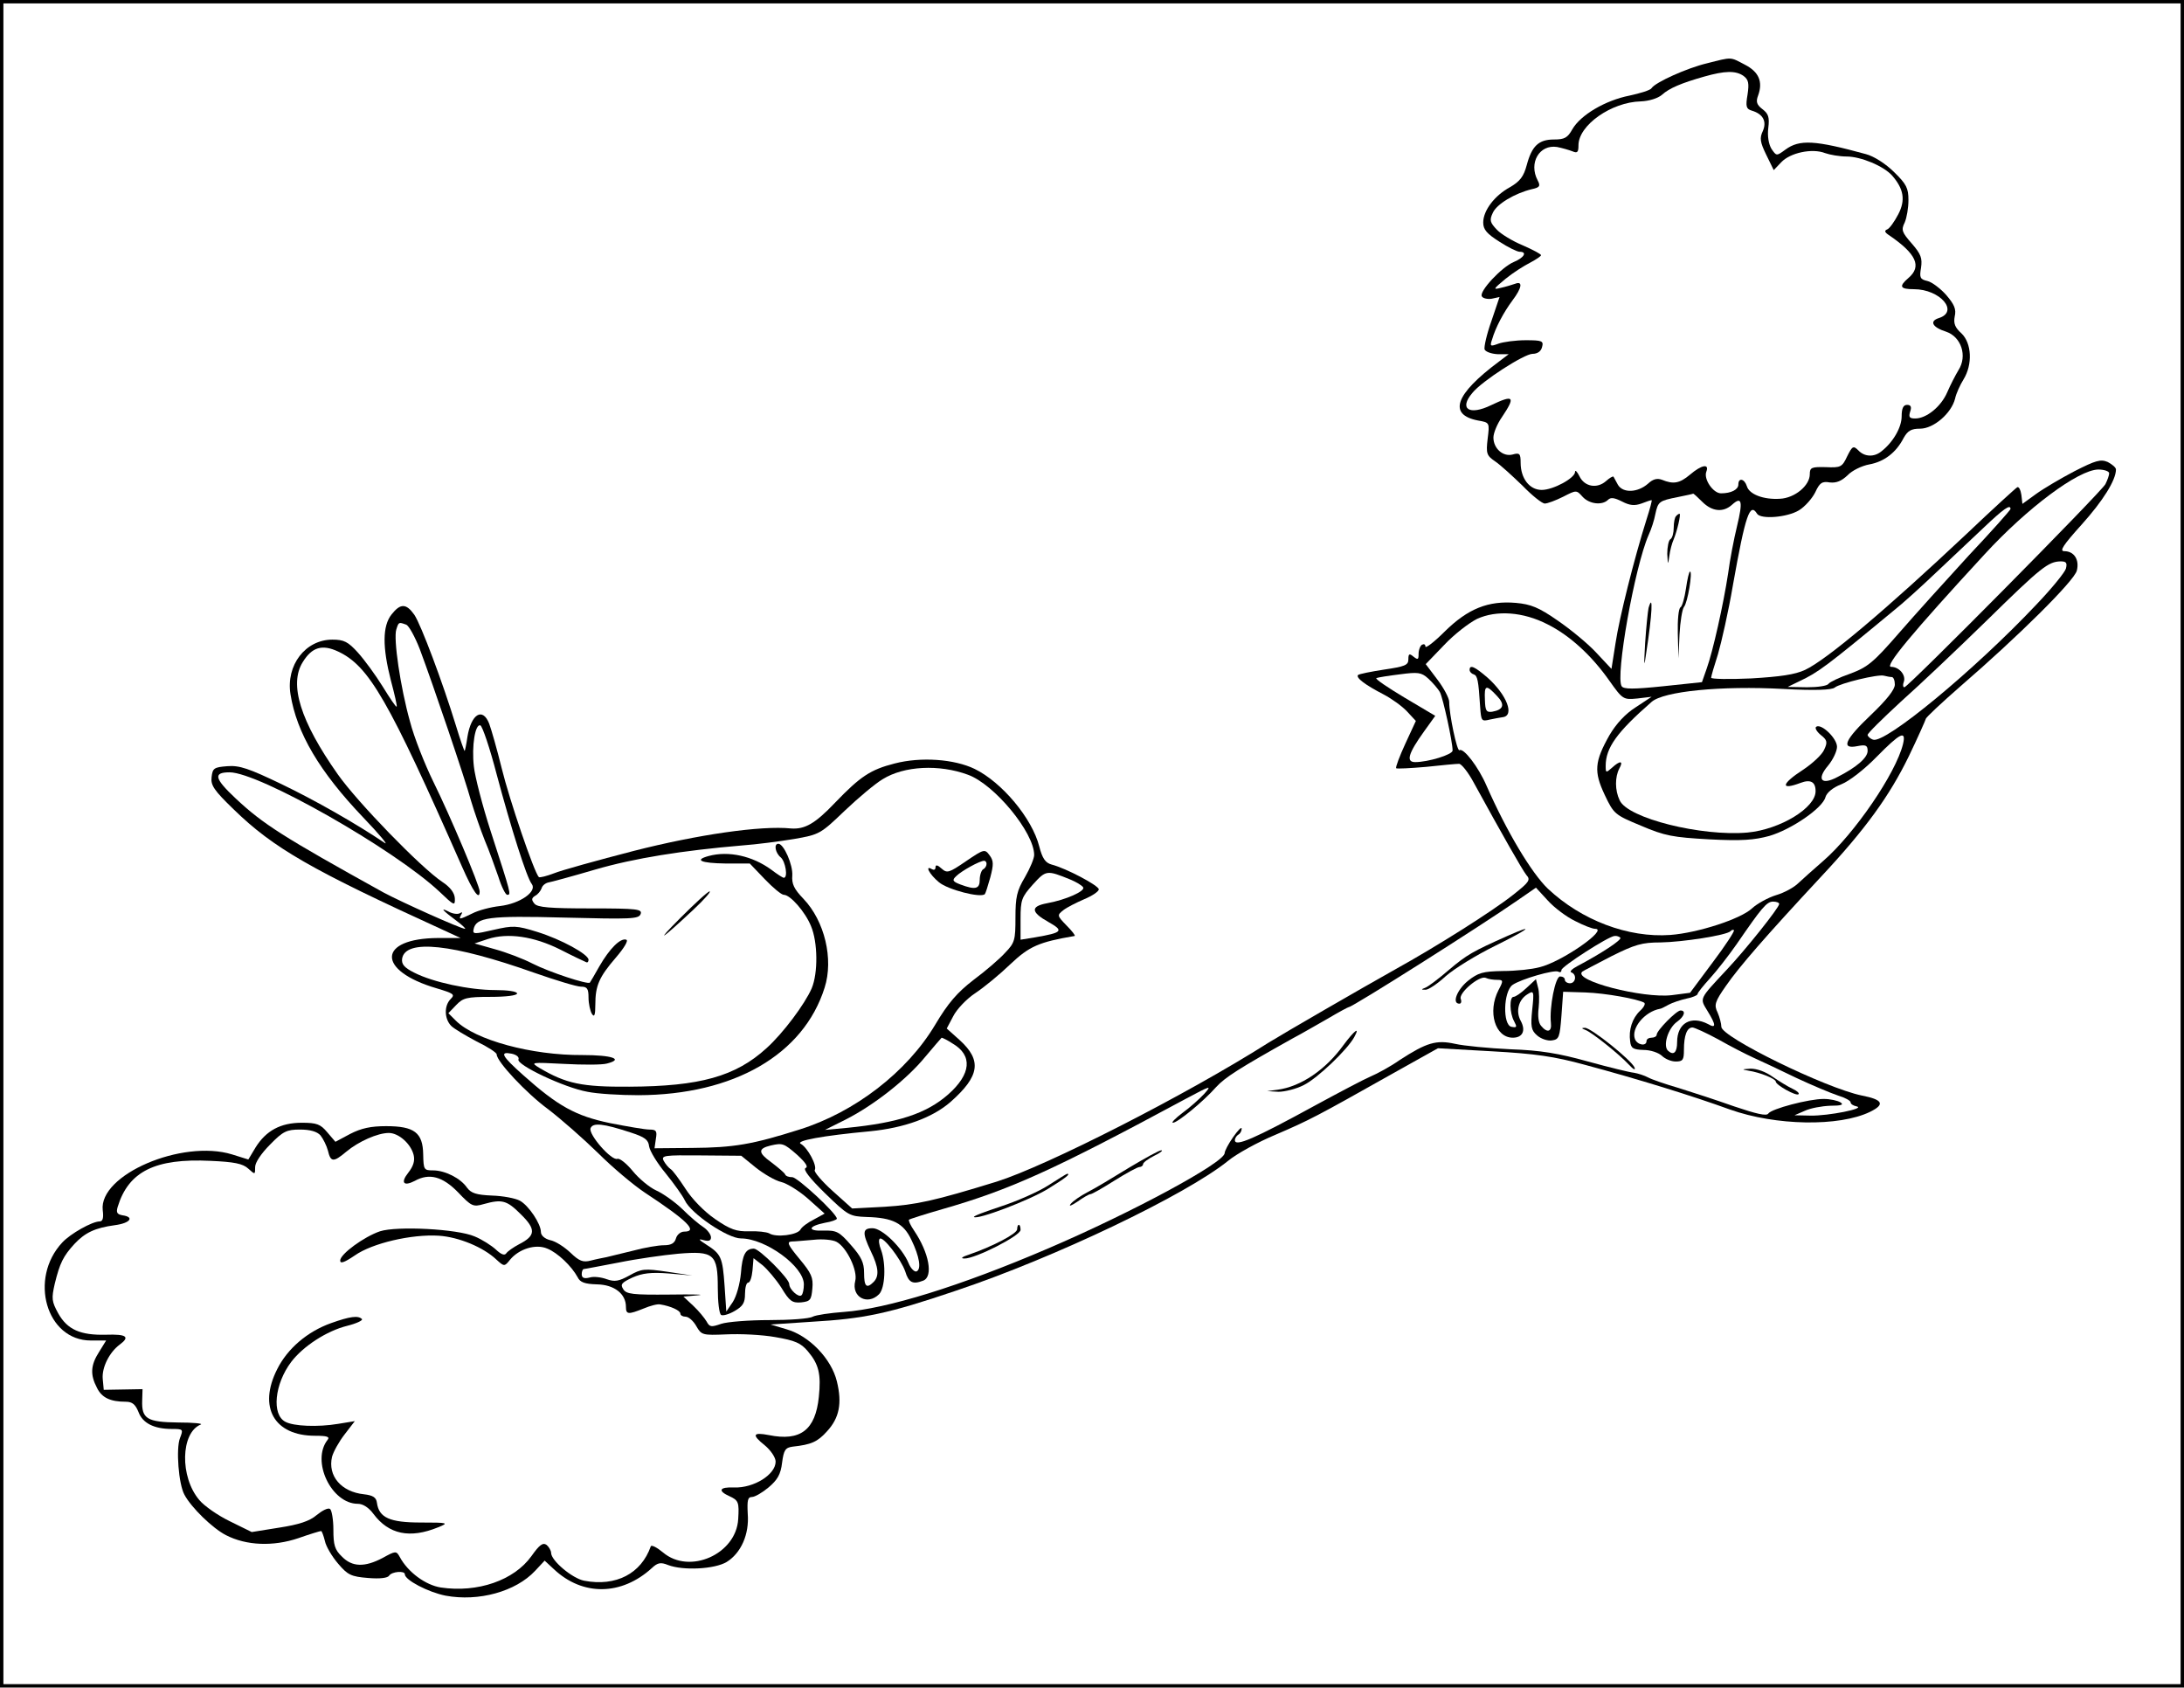
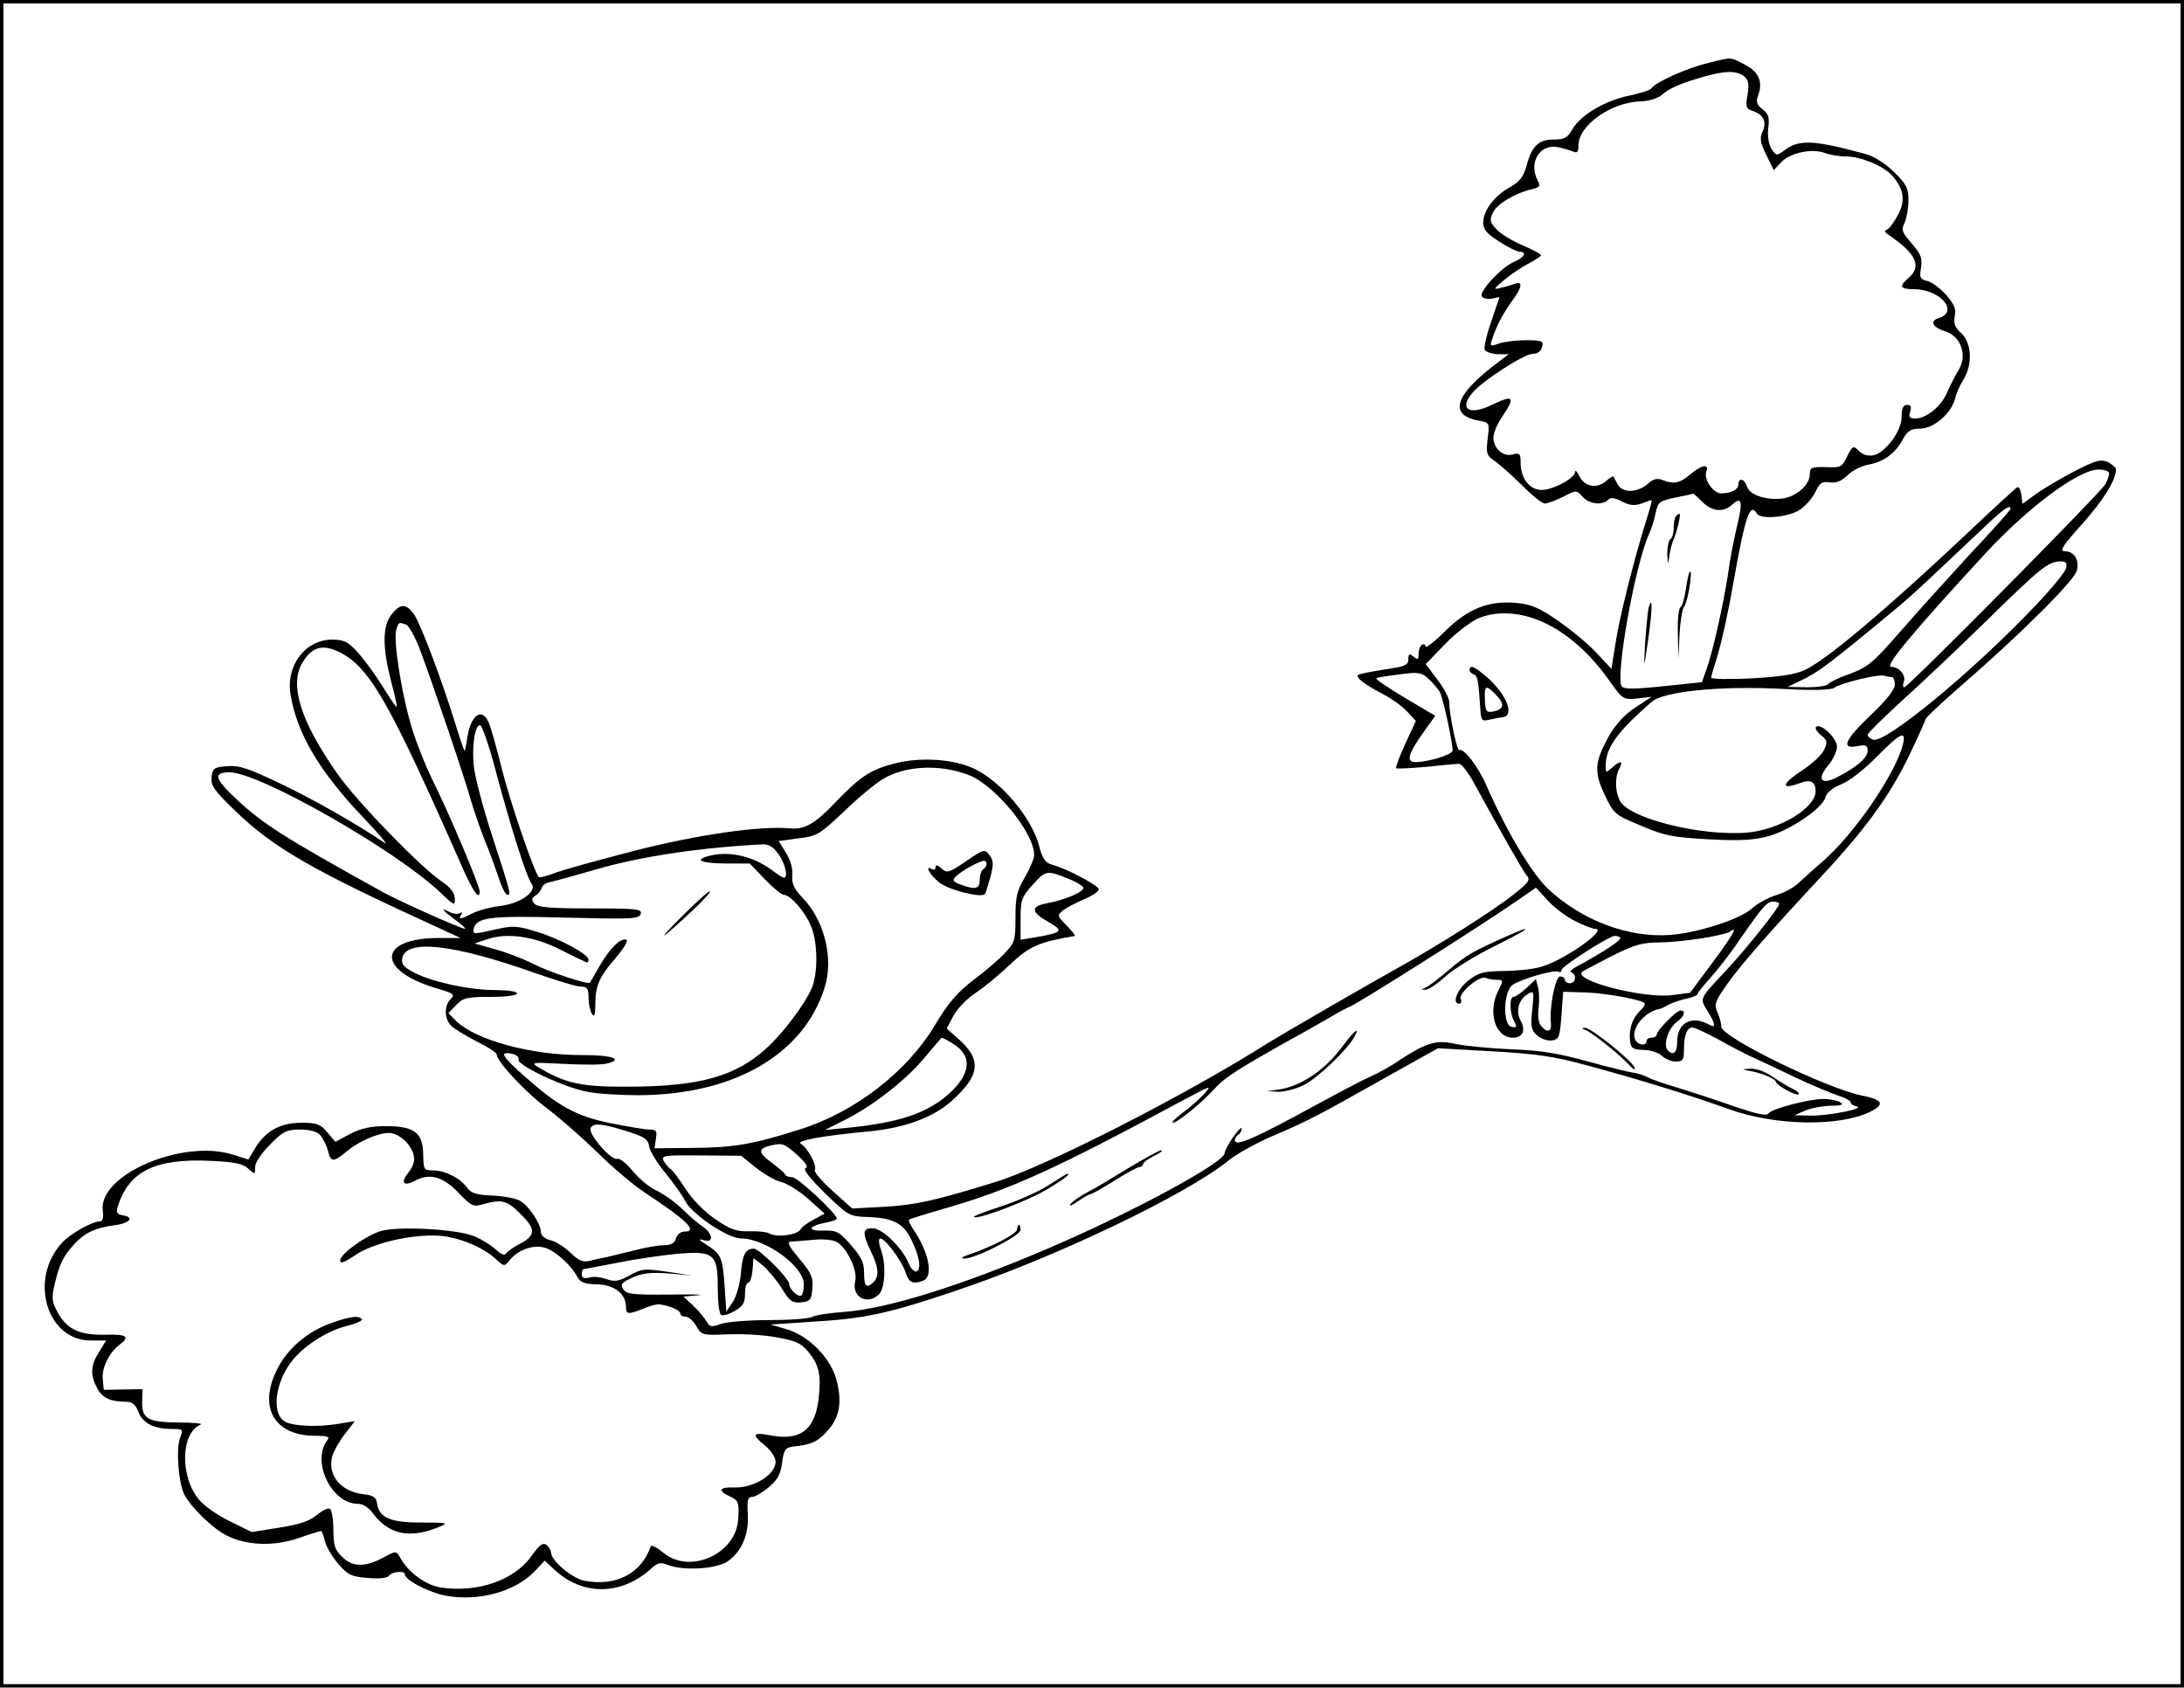
<svg xmlns="http://www.w3.org/2000/svg" version="1.0" width="642pt" height="496pt" viewBox="0 0 642 496" preserveAspectRatio="xMidYMid meet">
  <g transform="translate(0,496) scale(0.1,-0.1)" fill="#000000" stroke="none">
    <path fill="#000000" stroke="none" d="M0 2480 l0 -2480 3210 0 3210 0 0 2480 0 2480 -3210 0 -3210 0 0 -2480z" />
    <path fill="#ffffff" stroke="none" d="M6410 2480 l0 -2470 -3200 0 -3200 0 0 2470 0 2470 3200 0 3200 0 0 -2470z" />
    <path fill="#000000" stroke="none" d="M5018 4774 c-59 -14 -152 -56 -163 -73 -3 -6 -33 -15 -65 -22 -71 -14 -144 -57 -168 -99 -14 -25 -23 -30 -54 -30 -45 0 -65 -19 -80 -75 -9 -34 -20 -48 -49 -65 -46 -25 -79 -69 -79 -104 0 -21 11 -33 47 -56 26 -17 53 -30 60 -30 23 0 14 -17 -17 -30 -36 -15 -103 -87 -94 -101 3 -6 17 -9 29 -7 l23 5 -24 -71 c-14 -39 -22 -76 -20 -83 3 -7 20 -13 38 -14 l33 0 -29 -22 c-129 -96 -150 -156 -61 -173 34 -6 34 -6 28 -54 -5 -43 -3 -49 22 -66 15 -10 51 -43 80 -71 28 -29 58 -53 66 -53 8 0 32 9 54 20 39 20 39 20 57 0 20 -22 58 -26 75 -9 8 8 19 6 41 -5 23 -12 37 -13 57 -6 15 6 28 10 30 10 2 0 -5 -26 -15 -57 -36 -114 -80 -289 -91 -363 l-12 -76 -45 48 c-24 26 -75 68 -113 94 -56 39 -79 48 -123 52 -81 7 -141 -17 -209 -84 -31 -31 -57 -51 -57 -44 0 6 -4 8 -10 5 -5 -3 -10 -15 -10 -27 0 -17 -2 -18 -15 -8 -12 10 -15 9 -15 -8 0 -17 -10 -21 -71 -30 -39 -6 -74 -13 -77 -16 -7 -8 21 -29 75 -57 23 -12 54 -34 69 -50 l26 -28 -31 -67 c-17 -37 -29 -69 -27 -72 3 -2 42 0 88 4 46 5 89 9 97 9 7 0 27 -25 43 -55 85 -155 143 -257 155 -272 13 -14 8 -21 -39 -58 -59 -47 -225 -152 -348 -220 -100 -56 -323 -185 -370 -214 -246 -156 -654 -363 -800 -409 -185 -57 -236 -68 -330 -74 l-95 -5 -58 52 c-31 28 -55 56 -52 61 8 12 -21 66 -41 77 -17 9 64 24 204 37 101 10 183 40 236 86 86 76 93 122 27 182 l-38 34 19 36 c10 20 39 51 65 68 27 18 73 56 103 85 56 53 84 65 189 83 3 1 -8 15 -24 31 -28 29 -28 30 -9 45 10 8 38 22 61 32 24 10 43 23 43 29 0 11 -96 62 -139 73 -18 5 -27 18 -36 53 -21 83 -110 189 -190 228 -60 29 -158 36 -235 16 -71 -18 -101 -38 -175 -115 -59 -62 -89 -79 -130 -76 -88 9 -274 -18 -462 -66 -108 -28 -213 -57 -235 -66 -21 -8 -41 -13 -44 -11 -14 14 -87 229 -109 319 -14 57 -31 116 -37 132 -19 49 -53 29 -64 -39 -3 -21 -7 -40 -8 -41 -1 -2 -13 32 -26 75 -39 127 -102 295 -122 325 -24 34 -41 34 -67 1 -27 -34 -27 -96 -2 -194 11 -41 19 -76 17 -77 -2 -2 -20 25 -41 59 -21 34 -54 79 -73 100 -29 32 -41 38 -75 38 -79 0 -137 -75 -123 -161 18 -113 85 -227 214 -362 48 -50 76 -84 62 -74 -83 56 -204 125 -304 173 -94 45 -122 55 -158 52 -39 -3 -43 -6 -46 -32 -3 -24 7 -39 65 -95 117 -114 229 -178 617 -355 l50 -23 -66 0 c-179 -1 -182 -96 -4 -148 50 -15 54 -18 41 -31 -20 -20 -19 -58 1 -79 9 -9 43 -29 75 -46 33 -16 59 -33 59 -38 0 -21 87 -114 151 -161 38 -29 104 -87 147 -129 42 -42 104 -94 137 -116 126 -83 158 -115 116 -115 -10 0 -21 -9 -24 -20 -4 -14 -14 -20 -35 -20 -17 0 -58 -7 -91 -16 -34 -8 -69 -17 -78 -19 -10 -2 -31 -6 -46 -10 -23 -6 -34 -2 -60 23 -18 17 -44 34 -60 37 -16 4 -27 14 -27 24 0 24 -36 78 -62 92 -13 7 -49 14 -82 15 -46 2 -61 7 -73 23 -19 28 -65 51 -100 51 -27 0 -28 2 -29 47 -1 64 -26 83 -109 83 -45 0 -73 -6 -106 -23 l-43 -23 -24 28 c-20 24 -31 28 -75 28 -62 0 -105 -23 -136 -73 l-21 -35 -48 15 c-147 45 -392 -60 -380 -164 3 -23 0 -33 -9 -33 -22 0 -86 -36 -110 -62 -99 -106 -47 -288 84 -288 l45 0 -21 -34 c-25 -39 -26 -67 -6 -105 14 -29 39 -41 85 -41 19 0 28 -8 37 -30 12 -33 46 -50 98 -50 34 0 34 -1 24 -27 -12 -31 -4 -135 13 -166 20 -38 83 -99 122 -119 60 -31 139 -34 213 -9 34 12 64 21 67 21 2 0 7 -13 11 -29 3 -16 21 -46 39 -67 28 -33 38 -38 88 -42 35 -3 58 0 62 7 8 12 46 15 46 4 0 -17 69 -53 120 -63 97 -18 206 12 263 73 l28 30 27 -25 c85 -80 199 -78 288 3 17 16 26 18 48 9 45 -17 137 -12 172 9 42 26 67 81 62 142 -2 39 0 49 12 49 9 0 31 13 49 28 26 22 36 38 40 73 5 38 10 44 31 47 55 6 73 14 101 45 36 39 45 82 29 147 -16 66 -81 134 -148 153 l-47 14 120 8 c156 9 226 24 424 91 293 98 677 282 801 382 24 20 87 55 140 77 100 43 119 53 341 178 l136 76 159 -9 c127 -7 183 -15 274 -40 153 -41 315 -91 425 -131 135 -48 321 -51 412 -7 45 22 38 36 -24 48 -107 22 -413 172 -413 202 0 9 -5 28 -11 42 -11 22 -8 32 25 79 38 55 117 146 279 320 130 139 201 237 258 354 27 56 49 106 50 110 0 4 46 47 102 96 168 145 335 310 342 340 8 32 -8 57 -37 57 -15 0 -3 18 51 78 63 70 101 131 101 162 0 6 -11 15 -24 22 -21 9 -35 5 -98 -27 -40 -21 -91 -51 -113 -67 l-40 -29 -3 26 c-2 14 -7 25 -12 23 -4 -2 -72 -64 -151 -139 -234 -220 -409 -368 -473 -398 -30 -14 -74 -20 -158 -25 -65 -3 -118 -2 -118 2 0 4 9 35 20 69 10 34 31 126 44 203 37 208 50 244 71 210 11 -17 88 -11 123 10 18 11 39 35 48 53 13 28 20 33 43 29 19 -2 34 4 52 21 13 14 42 28 64 32 44 8 79 35 101 78 12 21 22 27 48 27 40 0 92 45 103 88 3 15 15 41 25 57 27 44 24 106 -6 135 -19 17 -24 29 -20 50 5 21 -1 35 -25 63 -17 19 -42 38 -55 41 -22 5 -24 10 -19 39 4 28 0 40 -27 71 -29 33 -32 40 -21 62 6 14 11 43 11 66 0 35 -6 47 -42 82 -25 25 -60 47 -83 53 -150 41 -195 44 -237 13 -26 -19 -26 -19 -41 3 -8 14 -12 37 -9 61 4 32 0 42 -17 55 -17 13 -20 22 -13 40 15 41 2 70 -39 91 -44 23 -36 23 -111 4z" />
    <path fill="#ffffff" stroke="none" d="M5125 4737 c15 -11 17 -22 12 -55 -6 -35 -4 -42 12 -47 34 -10 45 -32 33 -60 -10 -21 -8 -33 10 -70 l22 -45 22 23 c26 28 91 42 129 27 14 -5 43 -10 63 -10 42 0 109 -28 134 -56 34 -39 40 -72 18 -114 -11 -21 -25 -41 -32 -44 -10 -4 -8 -9 6 -18 79 -54 96 -91 56 -125 -29 -25 -25 -33 16 -33 77 0 134 -66 73 -85 -28 -9 -19 -27 22 -40 44 -15 63 -71 36 -113 -9 -15 -24 -44 -33 -65 -18 -42 -61 -77 -94 -77 -17 0 -20 4 -15 20 5 14 2 20 -9 20 -11 0 -16 -10 -16 -34 0 -32 -25 -76 -60 -103 -21 -17 -49 -16 -67 3 -15 15 -18 13 -33 -17 -15 -32 -19 -34 -63 -32 -42 1 -47 -1 -47 -21 0 -33 -44 -70 -88 -72 -48 -3 -90 13 -97 37 -7 22 -25 26 -25 5 0 -15 -21 -26 -51 -26 -23 0 -52 42 -43 64 9 24 -14 20 -48 -9 -31 -26 -49 -29 -83 -15 -14 5 -26 2 -41 -12 -30 -26 -73 -28 -88 -3 -6 11 -12 22 -13 24 -2 2 -12 -4 -22 -13 -26 -23 -63 -17 -78 14 -7 14 -13 20 -13 13 0 -18 -64 -53 -98 -53 -36 0 -62 34 -62 80 0 27 -3 30 -24 24 -28 -7 -56 18 -56 50 0 13 11 40 25 60 41 61 35 67 -32 35 -64 -31 -95 -11 -55 36 28 35 153 115 177 115 14 0 25 7 28 20 5 18 0 20 -48 20 -30 0 -66 -5 -80 -10 -24 -9 -26 -8 -19 12 10 35 34 80 60 115 28 37 31 58 8 49 -9 -3 -28 -9 -42 -12 -24 -6 -23 -4 13 26 22 18 55 39 73 48 17 9 32 19 32 22 0 3 -24 16 -54 29 -29 12 -64 33 -76 46 -20 21 -22 28 -12 49 11 26 65 58 115 70 23 5 26 9 17 26 -27 51 5 106 57 98 15 -3 36 -9 46 -13 14 -6 17 -2 17 18 0 59 97 127 183 129 25 1 50 9 62 19 22 20 58 35 125 54 60 17 92 18 115 2z" />
    <path fill="#ffffff" stroke="none" d="M6200 3569 c0 -6 -5 -20 -11 -32 -13 -24 -580 -597 -591 -597 -4 0 -5 7 -2 15 8 20 -13 45 -37 45 -21 0 62 100 275 331 125 136 275 248 334 249 17 0 32 -5 32 -11z" />
    <path fill="#ffffff" stroke="none" d="M5004 3485 c29 -29 62 -32 88 -8 28 25 32 10 14 -64 -9 -37 -21 -99 -26 -138 -14 -92 -45 -230 -63 -280 l-14 -40 -114 -12 c-87 -9 -116 -9 -122 0 -19 28 38 350 79 444 8 17 17 45 20 62 8 37 11 39 66 50 24 5 44 9 45 10 1 1 13 -10 27 -24z" />
    <path fill="#ffffff" stroke="none" d="M5910 3464 c0 -3 -55 -65 -123 -137 -67 -73 -160 -176 -206 -229 -74 -85 -91 -99 -142 -118 -32 -11 -61 -25 -64 -30 -4 -6 -32 -10 -63 -10 l-57 1 35 17 c55 26 78 43 275 206 28 22 84 73 125 112 41 39 104 98 140 132 60 57 80 71 80 56z" />
    <path fill="#ffffff" stroke="none" d="M6073 3289 c-3 -11 -42 -59 -87 -106 -182 -193 -445 -410 -480 -397 -9 3 -16 10 -16 14 0 5 44 48 97 97 54 48 168 156 253 239 161 158 181 173 217 174 17 0 20 -4 16 -21z" />
    <path fill="#ffffff" stroke="none" d="M4549 3125 c66 -33 130 -92 182 -166 39 -55 41 -56 82 -52 l42 5 -47 -31 c-30 -19 -57 -48 -77 -82 -44 -78 -46 -107 -14 -175 27 -57 30 -59 107 -91 70 -30 94 -34 200 -40 96 -5 133 -2 177 10 65 19 157 82 165 114 4 13 21 28 47 38 23 9 68 44 104 81 69 70 87 79 77 37 -21 -86 -143 -264 -234 -343 -29 -25 -62 -55 -74 -66 -12 -12 -41 -28 -65 -35 -23 -7 -56 -25 -71 -39 -33 -31 -159 -72 -240 -78 -124 -9 -261 43 -360 136 -48 46 -121 168 -180 302 -24 56 -68 113 -80 105 -7 -4 -30 105 -30 142 0 11 -16 41 -35 66 l-34 45 54 56 c29 31 73 65 97 77 57 26 135 21 207 -16z" />
    <path fill="#ffffff" stroke="none" d="M1194 3124 c8 -3 26 -36 40 -72 39 -104 133 -381 151 -447 10 -33 28 -85 40 -115 13 -30 30 -79 40 -107 9 -29 21 -53 26 -53 12 0 12 0 -48 185 -25 77 -47 163 -50 192 -7 61 4 126 19 121 6 -2 28 -67 48 -144 42 -157 88 -303 103 -322 17 -22 -34 -58 -93 -65 -28 -3 -65 -13 -82 -22 -37 -18 -41 -19 -32 -3 4 7 3 8 -4 4 -6 -4 -22 -2 -34 5 -26 13 -17 3 26 -29 16 -12 26 -22 23 -22 -12 0 -188 79 -240 107 -296 164 -354 201 -434 276 -63 59 -67 77 -18 77 86 0 484 -226 617 -351 43 -41 46 -43 45 -19 -1 16 -14 33 -37 48 -63 42 -250 235 -307 316 -110 156 -144 265 -103 330 27 44 57 53 104 31 91 -43 147 -140 364 -632 33 -75 52 -101 52 -73 0 17 -87 223 -136 322 -25 51 -57 131 -69 178 -28 100 -49 243 -40 270 7 22 7 22 29 14z" />
    <path fill="#ffffff" stroke="none" d="M4233 2925 c9 -18 37 -145 37 -171 0 -12 -72 -34 -110 -34 -28 0 -20 26 26 90 l33 46 -91 54 c-50 30 -87 55 -82 57 5 2 36 7 69 11 53 7 63 6 83 -12 13 -12 29 -30 35 -41z" />
    <path fill="#ffffff" stroke="none" d="M5561 2970 c5 0 9 -10 9 -22 0 -15 -24 -45 -70 -89 -77 -73 -90 -102 -40 -92 25 5 30 2 30 -14 0 -20 -32 -48 -89 -77 -47 -25 -62 -7 -27 34 14 17 26 42 26 55 0 25 -46 69 -61 59 -5 -3 1 -14 13 -24 19 -15 21 -21 10 -44 -6 -14 -34 -40 -61 -58 -65 -42 -69 -62 -8 -39 29 11 44 3 44 -24 1 -49 -104 -113 -200 -122 -135 -12 -353 42 -376 95 -14 29 -14 68 -1 93 13 23 3 25 -22 2 -17 -15 -18 -15 -18 6 0 53 33 99 135 188 35 31 203 48 388 38 91 -5 142 -3 150 4 16 13 128 40 145 35 8 -2 18 -4 23 -4z" />
-     <path fill="#ffffff" stroke="none" d="M2845 2683 c78 -28 195 -170 195 -236 0 -10 -12 -39 -27 -65 -24 -40 -28 -59 -28 -119 0 -66 -2 -74 -30 -103 -16 -18 -58 -54 -93 -80 -48 -37 -75 -68 -113 -132 -83 -139 -236 -257 -399 -308 -139 -44 -193 -53 -315 -54 l-111 -1 4 28 c4 23 1 27 -19 27 -13 0 -65 9 -116 19 -101 21 -153 50 -255 141 -64 57 -70 70 -34 63 14 -3 23 -10 20 -17 -6 -16 135 -83 203 -95 29 -6 96 -10 150 -10 280 1 485 119 547 316 27 84 0 196 -62 261 -28 29 -35 44 -33 69 2 31 -25 93 -41 93 -14 0 -9 -27 7 -40 14 -12 22 -60 9 -60 -3 0 -20 11 -37 24 -55 40 -125 56 -184 40 -44 -12 -22 -21 49 -22 l72 0 44 -46 c24 -25 49 -46 56 -46 19 0 63 -50 80 -92 20 -47 21 -138 2 -183 -20 -46 -84 -132 -133 -176 -91 -83 -196 -112 -403 -113 -140 -1 -186 9 -264 55 -28 17 -26 17 72 12 55 -3 112 -3 126 1 51 13 15 25 -72 25 -149 -1 -315 44 -372 101 l-22 22 23 24 c20 21 31 24 101 24 45 0 78 4 78 10 0 6 -28 10 -64 10 -76 0 -183 23 -238 51 -30 15 -38 25 -36 41 9 59 148 44 388 -41 63 -22 125 -41 138 -41 18 0 22 -6 22 -32 0 -18 5 -40 10 -48 7 -11 10 -4 10 27 0 56 11 81 60 138 25 29 38 51 31 53 -17 6 -49 -26 -79 -78 -14 -25 -27 -47 -28 -48 -5 -7 -120 31 -169 56 -27 14 -77 33 -110 42 l-60 17 39 13 c59 19 135 8 213 -31 37 -19 71 -35 76 -37 4 -2 7 1 7 7 0 16 -80 60 -151 82 -61 19 -71 19 -128 6 -56 -13 -62 -13 -59 1 7 36 44 41 268 35 196 -5 217 -4 223 10 6 15 -9 17 -147 17 -120 0 -156 3 -165 14 -9 11 -9 16 2 23 8 4 16 14 19 22 2 8 11 15 19 17 7 1 70 18 138 38 117 34 257 56 432 71 42 3 111 12 153 19 75 13 78 15 149 83 40 38 90 80 112 93 63 39 166 44 250 13z" />
+     <path fill="#ffffff" stroke="none" d="M2845 2683 c78 -28 195 -170 195 -236 0 -10 -12 -39 -27 -65 -24 -40 -28 -59 -28 -119 0 -66 -2 -74 -30 -103 -16 -18 -58 -54 -93 -80 -48 -37 -75 -68 -113 -132 -83 -139 -236 -257 -399 -308 -139 -44 -193 -53 -315 -54 l-111 -1 4 28 c4 23 1 27 -19 27 -13 0 -65 9 -116 19 -101 21 -153 50 -255 141 -64 57 -70 70 -34 63 14 -3 23 -10 20 -17 -6 -16 135 -83 203 -95 29 -6 96 -10 150 -10 280 1 485 119 547 316 27 84 0 196 -62 261 -28 29 -35 44 -33 70 2 19 -6 46 -19 66 l-21 34 58 8 c54 6 62 11 133 78 41 40 93 83 115 96 63 39 166 45 250 13z" />
+     <path fill="#ffffff" stroke="none" d="M2288 2450 c20 -27 30 -70 16 -70 -3 0 -20 11 -37 24 -55 40 -125 56 -184 40 -44 -12 -22 -21 49 -22 l72 0 44 -46 c24 -25 49 -46 56 -46 19 0 63 -50 80 -92 20 -47 21 -138 2 -183 -20 -46 -84 -132 -133 -176 -91 -83 -196 -112 -403 -113 -140 -1 -186 9 -264 55 -28 17 -26 17 72 12 55 -3 112 -3 126 1 51 13 15 25 -72 25 -149 -1 -315 44 -372 101 l-22 22 23 24 c20 21 31 24 101 24 45 0 78 4 78 10 0 6 -28 10 -64 10 -76 0 -183 23 -238 51 -30 15 -38 25 -36 41 9 59 148 44 388 -41 63 -22 125 -41 138 -41 18 0 22 -6 22 -32 0 -18 5 -40 10 -48 7 -11 10 -4 10 27 0 56 11 81 60 138 25 29 38 51 31 53 -17 6 -49 -26 -79 -78 -14 -25 -27 -47 -28 -48 -5 -7 -120 31 -169 56 -27 14 -77 33 -110 42 l-60 17 39 13 c59 19 135 8 213 -31 37 -19 71 -35 76 -37 4 -2 7 1 7 7 0 16 -80 60 -151 82 -61 19 -71 19 -128 6 -56 -13 -62 -13 -59 1 7 36 44 41 268 35 196 -5 217 -4 223 10 6 15 -9 17 -147 17 -120 0 -156 3 -165 14 -9 11 -9 16 2 23 8 4 16 14 19 22 2 8 11 15 19 17 7 1 70 18 139 38 130 38 301 64 486 74 23 2 35 -5 52 -28z" />
    <path fill="#ffffff" stroke="none" d="M3146 2375 c17 -7 34 -17 38 -23 7 -11 -51 -37 -107 -47 -48 -9 -47 -26 5 -55 46 -26 42 -31 -39 -45 l-43 -7 0 61 c0 56 3 64 36 101 39 43 41 43 110 15z" />
    <path fill="#ffffff" stroke="none" d="M4630 2253 c25 -13 51 -23 59 -23 41 0 -99 -98 -164 -113 -22 -6 -70 -11 -107 -11 -59 -1 -73 -5 -103 -29 -32 -26 -48 -67 -25 -67 5 0 7 6 4 14 -7 17 54 69 73 62 8 -4 23 -6 34 -6 18 0 19 -2 4 -30 -33 -64 -10 -140 42 -140 29 0 39 21 23 50 -15 28 -6 61 19 77 20 13 21 11 15 -45 -5 -49 -3 -60 14 -75 11 -10 31 -17 44 -15 21 3 23 9 28 73 l5 70 65 -2 c59 -2 153 -19 173 -30 5 -3 -1 -14 -12 -24 -23 -22 -34 -56 -29 -90 2 -20 9 -24 39 -25 21 0 44 -8 54 -17 9 -9 27 -17 41 -17 21 0 24 5 24 34 0 43 9 66 25 66 6 0 41 -16 76 -35 35 -20 82 -44 104 -54 22 -10 78 -36 125 -59 47 -22 102 -45 123 -52 20 -6 37 -15 37 -20 0 -5 8 -10 18 -12 27 -6 -83 -28 -136 -27 l-47 1 30 13 c17 8 50 14 75 15 33 0 41 3 30 10 -8 5 -30 10 -49 10 -44 0 -154 -29 -163 -43 -5 -8 -35 -1 -100 21 -51 18 -124 42 -163 54 -38 11 -79 25 -90 31 -11 6 -30 12 -42 14 -12 1 -73 16 -135 33 -86 24 -140 33 -228 36 -63 3 -137 10 -163 16 -55 12 -83 4 -163 -48 -27 -19 -66 -40 -85 -48 -19 -8 -91 -46 -161 -84 -181 -99 -238 -124 -238 -103 0 5 5 13 10 16 6 3 10 11 10 18 0 6 -11 -5 -25 -25 -14 -20 -25 -41 -25 -47 0 -28 -273 -175 -518 -280 -261 -112 -476 -178 -601 -187 -41 -3 -82 -9 -92 -14 -10 -6 -67 -10 -127 -10 -60 0 -124 -5 -142 -11 -29 -10 -34 -10 -43 7 -6 10 -23 31 -39 46 l-29 27 43 4 c24 2 -14 3 -83 2 -109 -1 -128 1 -137 16 -9 14 -5 19 27 34 29 13 55 16 107 12 l69 -6 -73 11 c-68 10 -76 9 -112 -11 -31 -17 -43 -19 -66 -11 -16 6 -39 9 -51 5 -16 -4 -23 -1 -23 10 0 8 3 15 6 15 3 0 49 9 102 19 54 11 132 22 175 26 106 9 117 -1 117 -101 0 -40 4 -76 10 -79 5 -3 23 2 40 12 24 14 30 24 30 50 0 18 4 33 9 33 6 0 11 16 13 36 l3 36 27 -21 c14 -12 39 -41 55 -66 24 -40 32 -45 58 -43 27 3 30 7 33 41 3 32 -3 45 -38 87 -34 41 -38 50 -23 51 10 0 39 3 65 5 26 3 56 0 67 -6 30 -16 63 -85 55 -115 -12 -47 36 -73 70 -39 18 18 21 89 6 130 -6 15 -8 30 -4 33 9 9 62 -59 75 -96 10 -33 22 -39 53 -27 30 12 17 82 -27 147 -11 16 -17 30 -15 32 2 2 46 16 98 31 199 57 327 115 715 324 75 40 78 41 55 15 -14 -15 -43 -41 -64 -56 -21 -16 -34 -29 -28 -29 13 0 88 61 127 105 27 29 66 54 225 143 25 13 71 40 103 58 32 19 60 34 62 34 11 0 390 240 495 313 l55 38 35 -38 c19 -21 55 -48 80 -60z" />
    <path fill="#ffffff" stroke="none" d="M5230 2303 c0 -11 -101 -137 -154 -193 -82 -88 -80 -83 -57 -121 26 -42 26 -53 2 -39 -50 26 -91 3 -91 -53 0 -30 -10 -40 -26 -26 -17 14 -1 67 26 86 21 15 27 33 10 33 -12 0 -70 -59 -70 -71 0 -5 -7 -9 -15 -9 -8 0 -15 -4 -15 -10 0 -16 -27 -12 -34 6 -12 32 29 81 74 89 3 0 14 6 25 12 11 6 35 14 53 18 17 3 32 10 32 13 0 4 17 25 37 47 20 22 55 67 78 100 73 106 88 125 107 125 10 0 18 -3 18 -7z" />
    <path fill="#ffffff" stroke="none" d="M5035 2132 l-67 -90 -54 -7 c-85 -10 -291 43 -263 69 2 2 41 22 85 45 70 35 91 41 145 41 65 1 194 21 206 33 3 4 8 5 10 3 3 -2 -25 -45 -62 -94z" />
    <path fill="#ffffff" stroke="none" d="M4763 2204 c6 -6 -57 -47 -127 -84 -15 -8 -23 -16 -17 -18 17 -6 13 -32 -4 -32 -8 0 -15 5 -15 10 0 6 -6 10 -14 10 -14 0 -32 -91 -27 -137 3 -26 -11 -30 -29 -8 -8 9 -10 30 -7 53 2 20 2 48 -2 60 l-6 24 -28 -26 c-15 -14 -32 -26 -38 -26 -12 0 -12 -47 2 -72 9 -17 8 -19 -8 -16 -26 5 -24 103 3 123 24 17 124 46 135 39 5 -3 9 -1 9 5 0 10 138 99 156 100 6 1 14 -2 17 -5z" />
    <path fill="#ffffff" stroke="none" d="M2800 1893 c60 -35 55 -90 -13 -150 -64 -56 -146 -83 -297 -98 l-65 -6 60 30 c85 43 182 120 235 185 25 30 47 55 48 56 2 0 17 -7 32 -17z" />
    <path fill="#ffffff" stroke="none" d="M1855 1631 c40 -13 51 -21 53 -40 2 -14 24 -50 49 -80 25 -31 50 -66 56 -79 18 -39 126 -112 165 -112 72 0 185 -82 185 -135 0 -14 -3 -29 -7 -32 -8 -8 -36 17 -36 33 0 16 -88 104 -104 104 -24 0 -34 -17 -38 -72 -3 -32 -13 -68 -24 -85 l-19 -28 -5 75 c-6 85 -10 94 -54 122 -22 14 -25 18 -8 13 15 -4 22 -2 22 8 0 8 -10 22 -22 30 -13 8 -41 32 -63 54 -22 21 -56 45 -76 54 -20 9 -51 35 -69 57 -18 22 -38 38 -45 36 -17 -7 -86 72 -79 90 7 17 37 14 119 -13z" />
    <path fill="#ffffff" stroke="none" d="M942 1623 c8 -10 18 -30 22 -45 8 -34 16 -35 54 -3 36 30 92 55 125 55 29 0 65 -32 73 -65 4 -17 -1 -33 -16 -52 -23 -29 -14 -41 19 -24 43 24 82 13 127 -33 40 -42 45 -44 76 -35 54 15 68 11 109 -30 45 -44 44 -63 -5 -88 -17 -9 -34 -21 -38 -27 -5 -7 -15 -3 -30 11 -13 12 -41 30 -63 39 -51 22 -228 31 -278 15 -47 -16 -117 -67 -117 -86 0 -10 12 -6 43 15 51 36 167 63 247 58 59 -4 131 -34 169 -70 23 -21 24 -21 40 -1 26 32 76 48 110 33 30 -12 71 -51 89 -84 7 -15 21 -20 57 -21 51 -1 85 -28 85 -66 0 -23 7 -23 52 -5 19 8 41 14 49 12 31 -5 59 -18 59 -27 0 -5 7 -9 15 -9 9 0 23 -12 32 -28 15 -26 18 -27 88 -24 41 2 105 -1 144 -8 58 -10 75 -17 96 -42 32 -38 39 -67 32 -134 -10 -97 -54 -131 -147 -112 -47 9 -51 1 -12 -30 18 -15 32 -36 32 -48 0 -38 -64 -78 -122 -76 -44 2 -49 -10 -13 -26 26 -12 28 -18 25 -67 -6 -103 -143 -164 -221 -98 -18 15 -34 23 -36 18 -28 -80 -102 -119 -196 -101 -35 7 -97 59 -97 82 0 6 -6 17 -13 23 -11 8 -21 1 -45 -33 -51 -71 -158 -108 -266 -92 -45 7 -97 45 -121 90 -10 18 -12 18 -50 -3 -53 -28 -90 -27 -120 4 -21 20 -25 34 -25 79 0 30 -5 58 -10 61 -6 4 -23 -5 -39 -18 -21 -18 -52 -28 -110 -37 l-81 -13 -65 32 c-35 17 -75 45 -89 62 -58 68 -55 198 4 222 8 3 -22 6 -66 6 -92 1 -108 11 -106 65 l1 33 -57 -1 -57 -1 -3 32 c-3 33 19 78 50 101 31 23 20 31 -40 29 -76 -2 -114 15 -141 63 -19 35 -20 43 -10 87 15 61 25 81 58 117 31 33 60 47 119 55 45 6 58 24 22 29 -16 3 -19 8 -14 25 32 104 110 143 273 135 69 -3 95 -8 111 -23 20 -18 20 -18 20 5 0 13 18 40 44 66 38 39 49 44 88 44 30 0 50 -6 60 -17z" />
    <path fill="#ffffff" stroke="none" d="M2343 1566 c25 -23 34 -36 25 -39 -8 -4 12 -30 57 -74 68 -66 72 -68 123 -70 76 -2 108 -18 131 -67 24 -49 30 -87 15 -93 -6 -2 -17 9 -23 24 -19 46 -78 103 -106 103 -30 0 -31 -13 -5 -68 23 -47 25 -73 8 -90 -21 -21 -28 -13 -28 27 0 30 -8 47 -39 82 -34 39 -42 43 -80 42 -49 -2 -46 13 4 23 19 3 35 9 35 12 0 15 -116 122 -131 122 -10 0 -19 3 -21 8 -1 4 -20 20 -41 36 -39 28 -39 40 -2 49 35 8 39 7 78 -27z" />
    <path fill="#ffffff" stroke="none" d="M2222 1528 c24 -19 57 -38 74 -42 17 -4 53 -26 80 -50 l48 -43 -31 -17 c-18 -9 -36 -22 -40 -30 -9 -16 -72 -24 -92 -11 -8 4 -34 7 -59 6 -37 -1 -55 5 -100 36 -32 22 -68 59 -87 89 -19 29 -38 55 -44 58 -6 4 -15 15 -20 24 -8 16 1 17 109 16 l119 -1 43 -35z" />
    <path fill="#000000" stroke="none" d="M4927 3443 c-4 -3 -7 -19 -7 -34 0 -15 -4 -31 -10 -34 -5 -3 -9 -23 -9 -43 2 -33 2 -34 6 -7 2 17 8 39 13 50 10 24 22 75 17 75 -2 0 -7 -3 -10 -7z" />
    <path fill="#000000" stroke="none" d="M4956 3230 c-4 -27 -11 -52 -16 -55 -6 -3 -9 -39 -8 -78 l2 -72 3 70 c2 38 8 74 13 81 11 12 26 104 18 104 -3 0 -8 -22 -12 -50z" />
    <path fill="#000000" stroke="none" d="M4846 3173 c-2 -10 -7 -56 -10 -103 -4 -69 -3 -75 3 -30 18 115 21 181 7 133z" />
    <path fill="#000000" stroke="none" d="M4320 2991 c0 -5 5 -11 12 -13 11 -4 14 -16 19 -96 3 -41 4 -43 28 -37 14 3 31 6 38 7 36 4 13 65 -44 116 -37 32 -53 40 -53 23z" />
    <path fill="#ffffff" stroke="none" d="M4400 2915 c25 -26 20 -41 -14 -47 -17 -2 -20 3 -21 35 -2 44 3 46 35 12z" />
    <path fill="#000000" stroke="none" d="M2840 2429 c-51 -35 -56 -36 -72 -22 -12 11 -18 12 -18 4 0 -7 -4 -9 -10 -6 -23 14 -8 -15 20 -38 26 -22 123 -47 135 -35 2 2 9 24 16 49 10 38 10 49 -2 65 -14 19 -16 19 -69 -17z" />
    <path fill="#ffffff" stroke="none" d="M2900 2421 c0 -6 -4 -13 -10 -16 -5 -3 -10 -17 -10 -31 0 -27 -13 -30 -56 -14 -24 9 -26 13 -13 25 15 15 69 45 82 45 4 0 7 -4 7 -9z" />
    <path fill="#000000" stroke="none" d="M2001 2263 c-79 -79 -59 -67 38 24 31 29 52 53 47 53 -5 0 -43 -35 -85 -77z" />
    <path fill="#000000" stroke="none" d="M4431 2209 c-101 -45 -119 -55 -171 -99 -30 -26 -62 -50 -70 -53 -13 -5 -13 -6 0 -6 8 -1 35 17 60 40 25 22 90 62 145 89 99 49 122 67 36 29z" />
    <path fill="#000000" stroke="none" d="M4660 1933 c19 -7 98 -70 128 -102 13 -14 20 -18 17 -9 -8 21 -129 118 -146 117 -11 0 -10 -2 1 -6z" />
    <path fill="#000000" stroke="none" d="M3949 1888 c-52 -72 -125 -122 -194 -131 l-30 -4 33 -2 c18 0 52 8 75 20 40 20 128 104 148 141 18 33 0 19 -32 -24z" />
    <path fill="#000000" stroke="none" d="M5140 1813 c34 -5 80 -24 80 -32 0 -10 61 -44 67 -37 3 3 -5 10 -18 16 -13 6 -39 22 -58 35 -21 15 -46 24 -65 24 -27 -2 -27 -2 -6 -6z" />
    <path fill="#000000" stroke="none" d="M3319 1528 c-47 -29 -102 -62 -122 -72 -21 -11 -43 -26 -50 -35 -6 -8 2 -5 20 7 17 12 34 22 38 22 5 0 36 18 71 40 35 22 68 40 74 40 5 0 10 4 10 8 0 5 15 16 33 25 17 8 27 16 21 16 -5 1 -48 -23 -95 -51z" />
    <path fill="#000000" stroke="none" d="M3080 1475 c-30 -19 -92 -46 -138 -61 -45 -15 -81 -28 -79 -31 10 -9 163 49 218 83 52 32 67 44 56 44 -2 0 -27 -16 -57 -35z" />
    <path fill="#000000" stroke="none" d="M2990 1347 c0 -13 -71 -50 -140 -74 -22 -7 -28 -12 -15 -12 31 -1 165 67 165 84 0 8 -2 15 -5 15 -3 0 -5 -6 -5 -13z" />
    <path fill="#000000" stroke="none" d="M973 1071 c-70 -25 -128 -75 -158 -135 -57 -112 -9 -196 111 -196 36 0 44 -3 37 -12 -49 -62 11 -188 89 -188 15 0 32 -11 46 -30 45 -60 107 -73 190 -39 32 13 30 14 -51 14 -91 0 -123 14 -129 58 -2 16 -12 22 -38 25 -67 7 -107 54 -94 110 4 15 20 44 37 66 l30 39 -49 -8 c-60 -10 -131 -7 -155 6 -41 21 -32 111 17 176 35 46 104 91 164 106 28 7 47 16 44 20 -11 11 -35 8 -91 -12z" />
  </g>
</svg>
